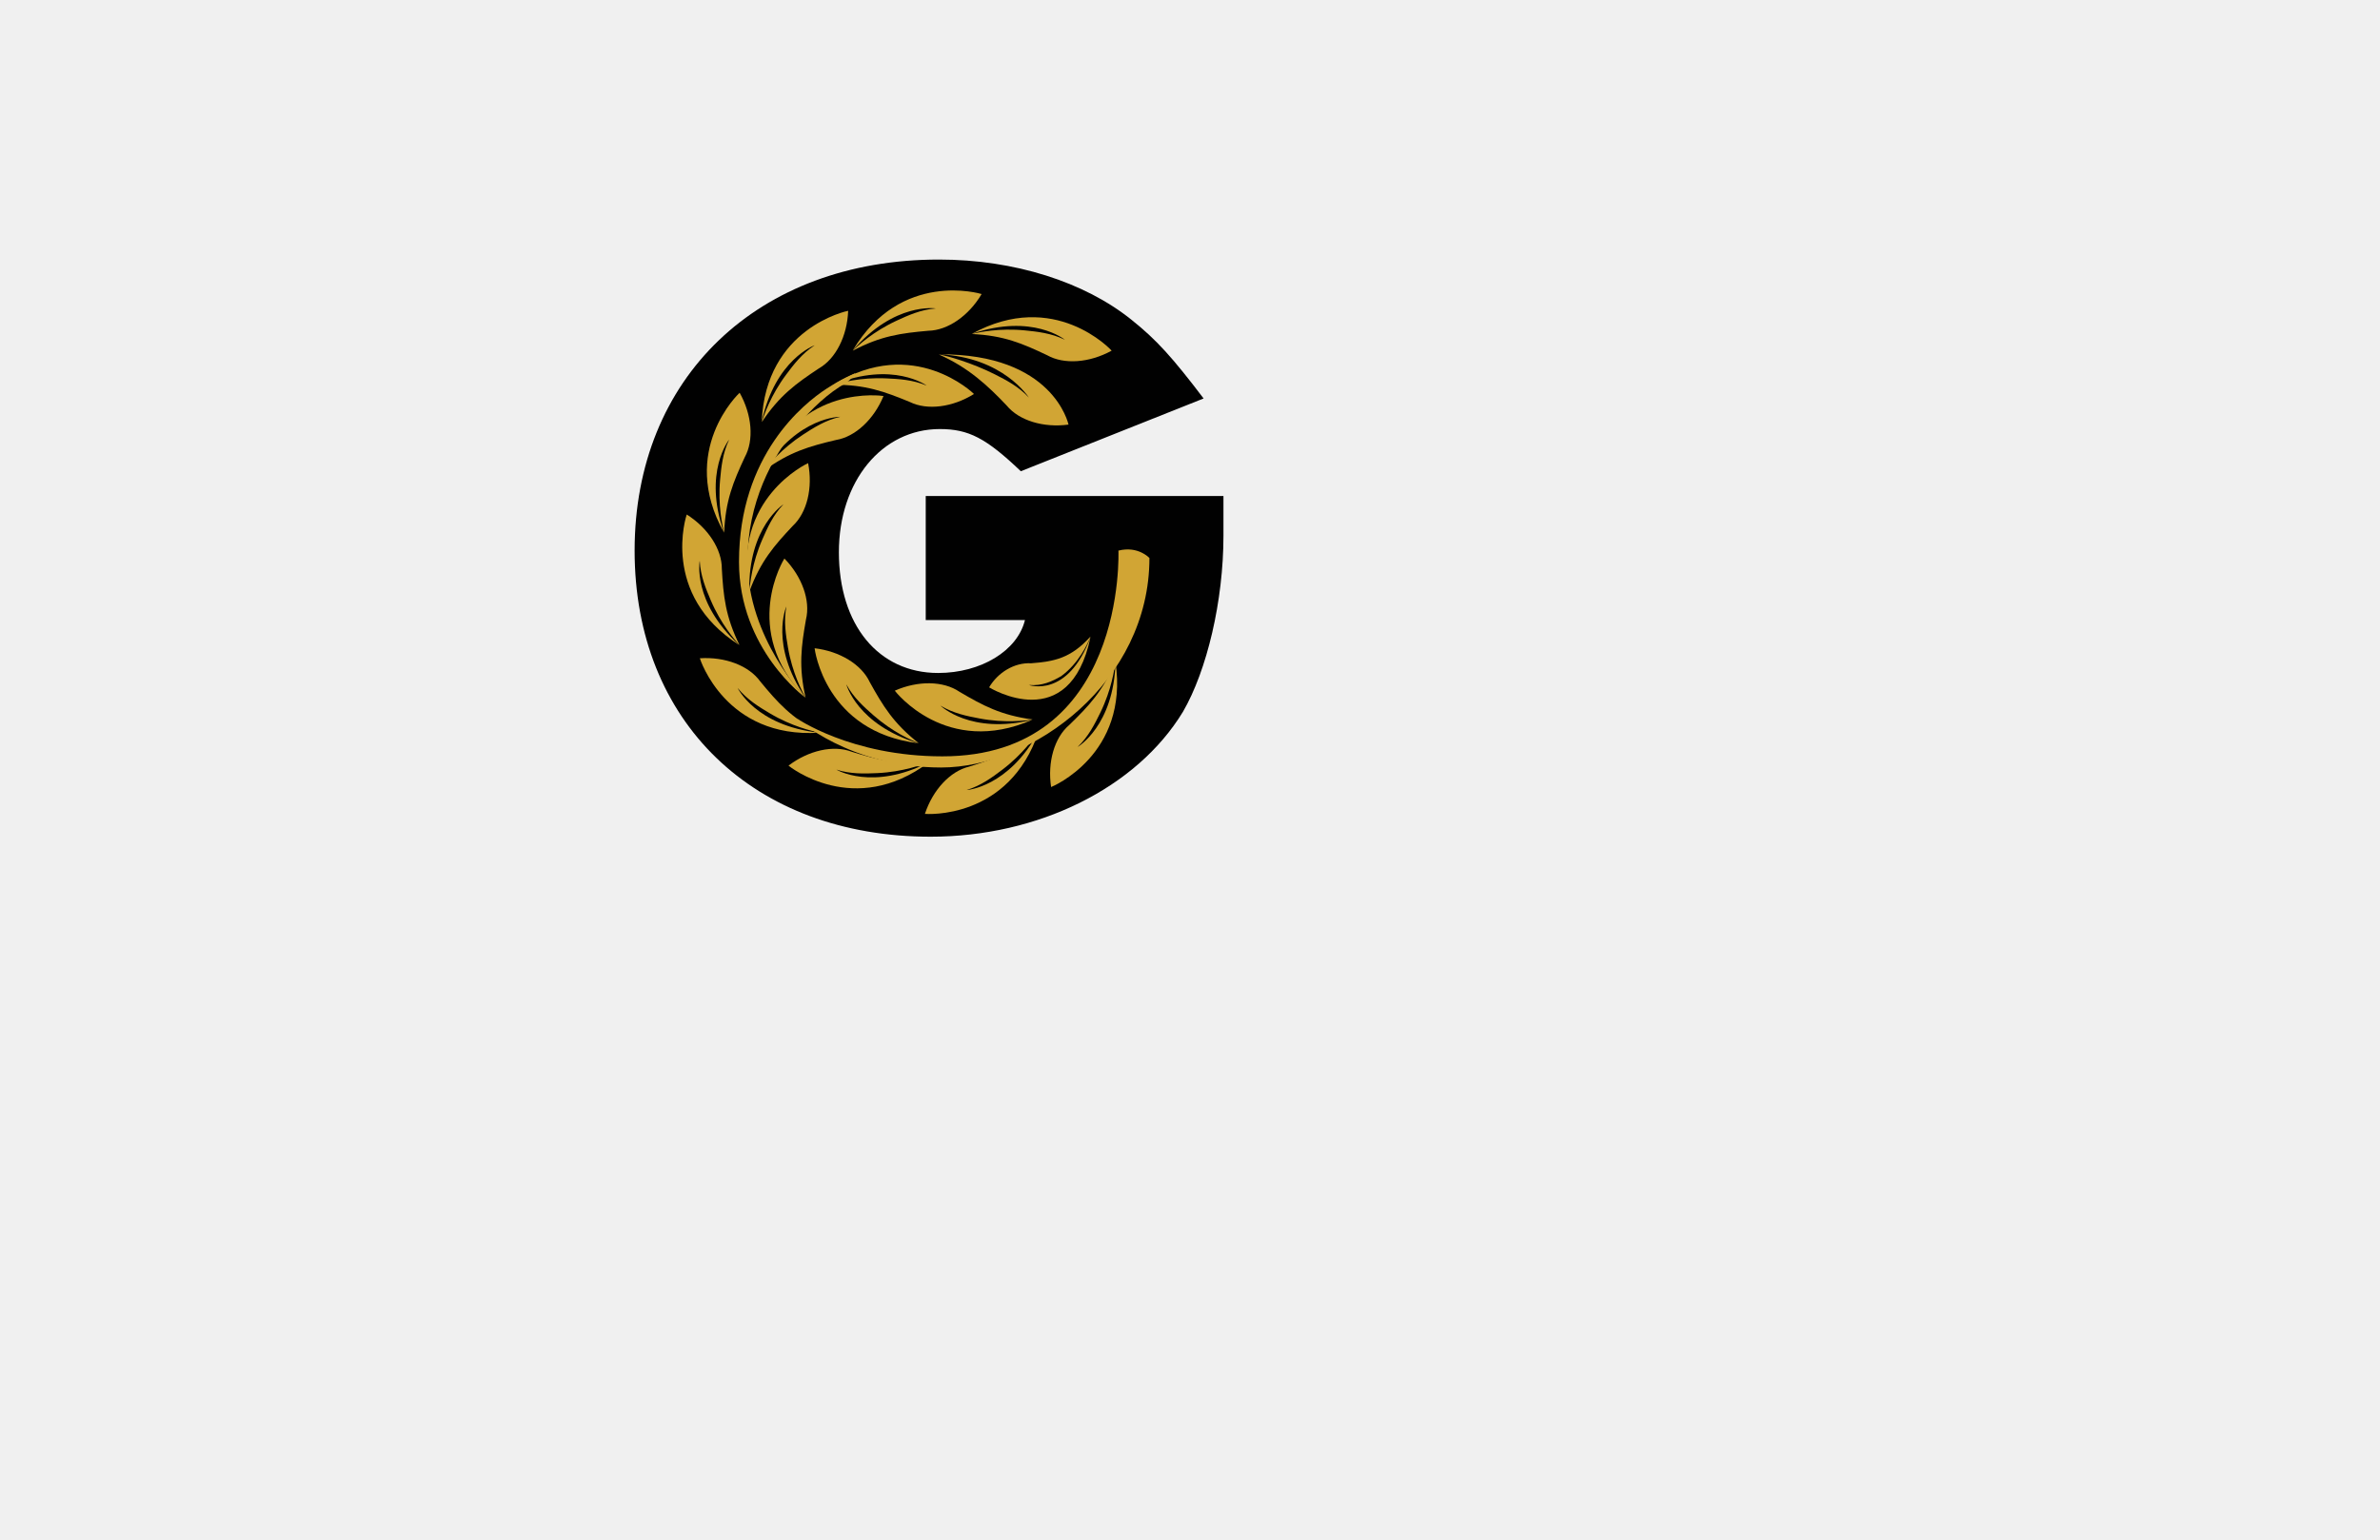
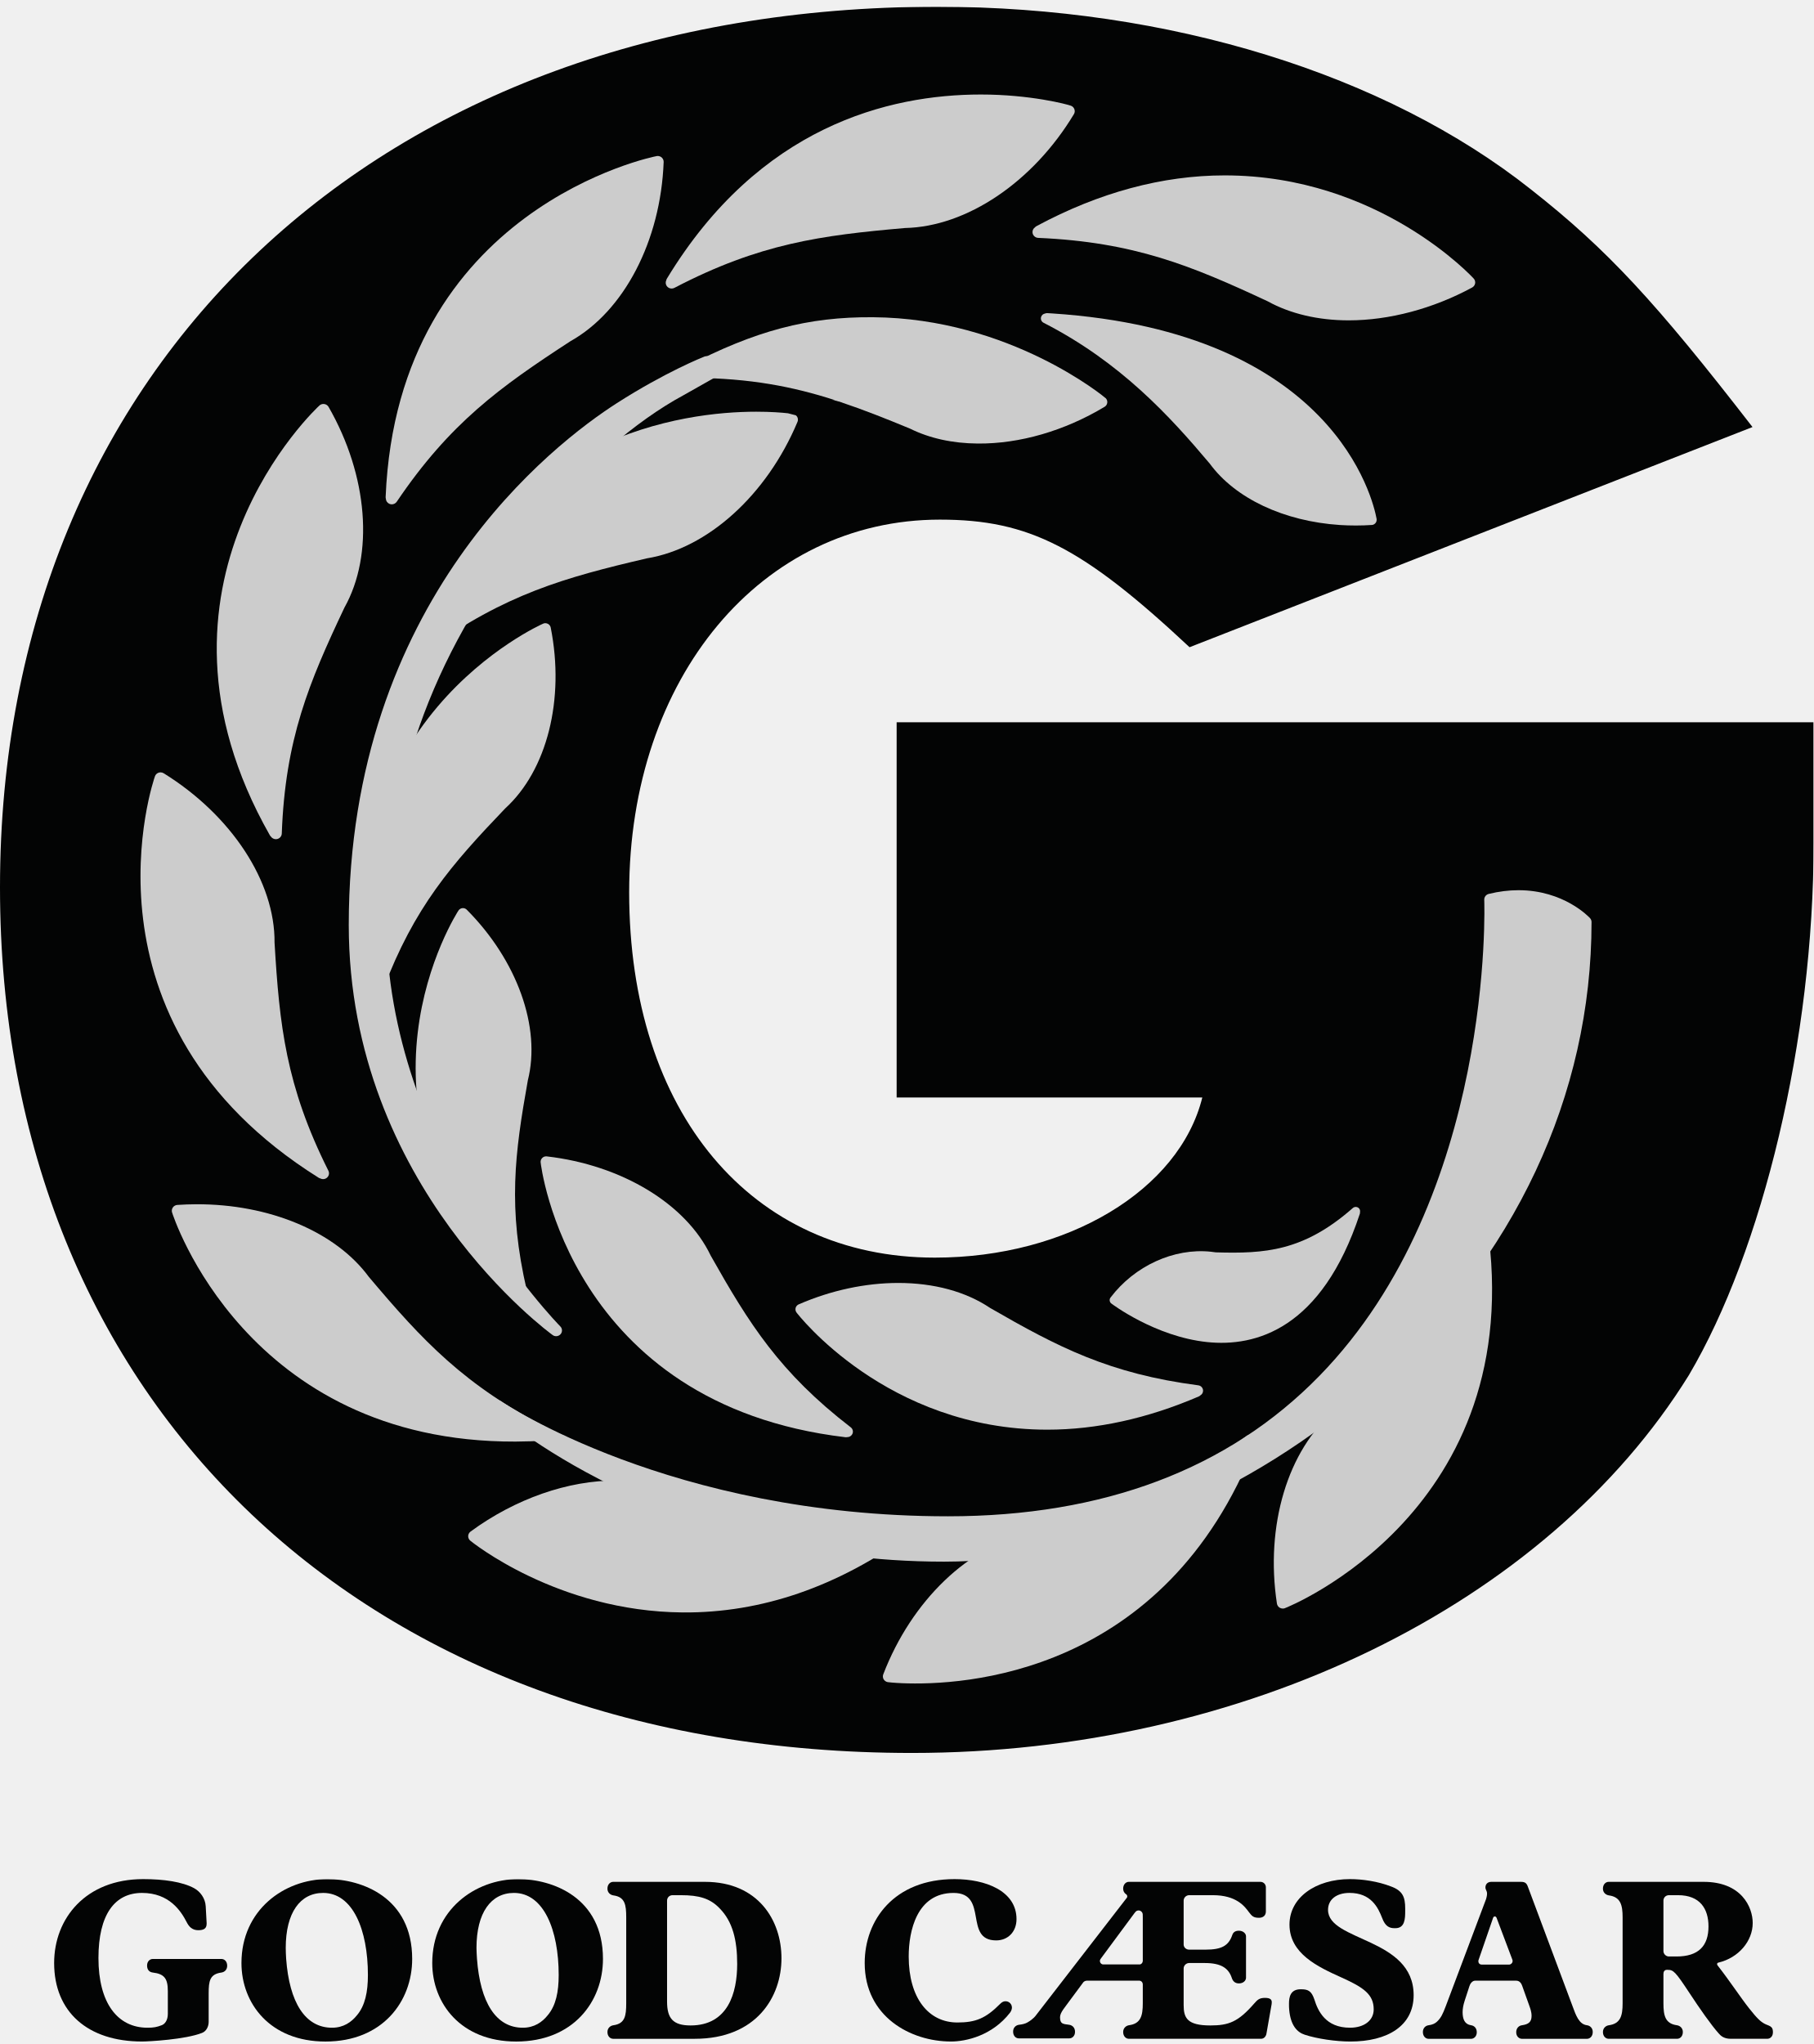
- <svg xmlns="http://www.w3.org/2000/svg" version="1.1" id="Layer_1" x="0px" y="0px" width="1224px" height="792px" viewBox="0 0 1224 792" enable-background="new 0 0 1224 792" xml:space="preserve">
-   <path fill="#010101" d="M629.205,275.574c0,33.599-8.51,69.329-20.845,90.595c-23.818,39.13-74.428,64.224-129.72,64.224  c-91.019,0-152.266-59.123-152.266-147.163c0-88.895,63.373-149.716,156.518-149.716c38.704,0,74.858,11.487,99.101,31.049  c12.76,10.207,20.845,19.142,37.001,40.405L525,242.398c-17.865-17.014-26.798-21.693-41.684-21.693  c-29.77,0-51.889,26.797-51.889,63.378c0,37.426,20.414,62.092,51.041,62.092c22.117,0,40.83-11.482,44.657-27.219H476.09v-63.8  h153.115V275.574z" />
-   <path fill-rule="evenodd" clip-rule="evenodd" fill="#D1A534" d="M499.931,171.668c31.084-10.596,47.72,3.102,47.72,3.102  c-6.98-3.405-14.17-4.178-20.63-4.819c-13.038-1.299-23.7,0.965-27.257,1.865c16.456,0.731,26.118,4.897,38.767,10.911  c8.745,4.916,21.824,3.91,33.175-2.352C571.407,179.996,542.261,148.516,499.931,171.668z" />
-   <path fill-rule="evenodd" clip-rule="evenodd" fill="#D1A534" d="M483.08,182.275c32.807,1.34,46.032,22.218,46.032,22.218  c-5.279-5.696-11.697-9.006-17.497-11.94c-11.69-5.916-25.11-9.754-28.75-10.199c15.08,6.624,25.249,16.095,34.869,26.268  c6.384,7.743,18.949,11.528,31.793,9.785C549.38,217.939,541.628,181.895,483.08,182.275z" />
-   <path fill-rule="evenodd" clip-rule="evenodd" fill="#D1A534" d="M428.77,197.779c30.477-12.23,47.807,0.566,47.807,0.566  c-7.154-3.028-14.364-3.419-20.855-3.716c-13.083-0.606-23.61,2.217-27.118,3.312c16.477-0.146,26.347,3.5,39.291,8.832  c8.992,4.441,22.007,2.75,33.01-4.105C500.578,202.299,469.804,172.412,428.77,197.779z" />
-   <path fill-rule="evenodd" clip-rule="evenodd" fill="#D1A534" d="M392.962,241.856c17.602-27.721,39.152-27.451,39.152-27.451  c-7.578,1.716-13.663,5.61-19.102,9.156c-10.982,7.149-17.876,15.589-20.085,18.523c13.291-9.738,23.433-12.539,37.051-15.768  c9.901-1.646,19.477-10.617,24.401-22.605C453.901,203.6,411.471,197.303,392.962,241.856z" />
-   <path fill-rule="evenodd" clip-rule="evenodd" fill="#D1A534" d="M385.357,303.9c-0.58-32.832,17.549-44.473,17.549-44.473  c-5.379,5.607-8.314,12.206-10.901,18.164c-5.224,12.01-6.331,22.856-6.554,26.524c5.727-15.448,12.646-23.376,22.234-33.571  c7.356-6.826,10.412-19.584,7.919-32.305C415.145,238.412,376.257,256.522,385.357,303.9z" />
-   <path fill-rule="evenodd" clip-rule="evenodd" fill="#D1A534" d="M414.121,358.805c-18.487-27.135-9.714-46.82-9.714-46.82  c-1.417,7.648-0.254,14.768,0.854,21.172c2.212,12.913,7.237,22.582,9.058,25.773c-3.682-16.056-2.24-26.481,0.181-40.27  c2.406-9.738-2.035-22.082-11.093-31.354C403.111,287.706,380.53,324.175,414.121,358.805z" />
-   <path fill-rule="evenodd" clip-rule="evenodd" fill="#D1A534" d="M472.243,382.315c-31.445-9.472-36.992-30.289-36.992-30.289  c3.699,6.835,9.082,11.635,13.973,15.924c9.843,8.642,19.831,13.007,23.248,14.341c-12.958-10.173-18.393-19.182-25.18-31.432  c-4.254-9.085-15.469-15.886-28.347-17.396C418.969,333.962,424.345,376.515,472.243,382.315z" />
-   <path fill-rule="evenodd" clip-rule="evenodd" fill="#D1A534" d="M530.917,370.243c-31.89,7.835-47.254-7.272-47.254-7.272  c6.661,4.008,13.739,5.403,20.123,6.608c12.871,2.438,23.692,1.115,27.312,0.524c-16.33-2.167-25.596-7.161-37.654-14.253  c-8.287-5.665-21.41-5.811-33.26-0.569C460.455,355.697,486.727,389.608,530.917,370.243z" />
-   <path fill-rule="evenodd" clip-rule="evenodd" fill="#D1A534" d="M560.834,327.736c-11.801,31.799-31.695,24.624-31.695,24.624  c6.843,0.587,12.059-1.879,16.602-4.547c8.912-6.467,13.663-16.594,15.087-20.387c-10.086,11.19-18.691,12.857-30.507,13.757  c-8.731-0.458-17.144,4.782-21.631,12.385C509.142,353.849,550.068,378.879,560.834,327.736z" />
-   <path fill-rule="evenodd" clip-rule="evenodd" fill="#D1A534" d="M438.588,180.216c21.394-24.916,42.679-21.564,42.679-21.564  c-7.743,0.618-14.324,3.598-20.219,6.33c-11.888,5.5-19.921,12.868-22.533,15.45c14.553-7.728,24.989-9.051,38.934-10.291  c10.035-0.21,20.795-7.721,27.387-18.878C504.383,151.087,463.289,138.774,438.588,180.216z" />
-   <path fill-rule="evenodd" clip-rule="evenodd" fill="#D1A534" d="M391.754,216.898c6.932-32.102,27.242-39.296,27.242-39.296  c-6.516,4.234-10.877,9.985-14.76,15.196c-7.829,10.505-11.382,20.81-12.444,24.32c9.109-13.724,17.653-19.862,29.326-27.597  c8.718-4.968,14.601-16.698,15.08-29.649C435.712,159.937,393.72,168.694,391.754,216.898z" />
-   <path fill-rule="evenodd" clip-rule="evenodd" fill="#D1A534" d="M372.292,273.88c-10.868-30.993,2.688-47.742,2.688-47.742  c-3.341,7.014-4.053,14.201-4.64,20.67c-1.191,13.047,1.171,23.689,2.098,27.241c0.594-16.463,4.671-26.163,10.579-38.854  c4.838-8.794,3.727-21.867-2.636-33.159C380.005,202.344,348.772,231.752,372.292,273.88z" />
-   <path fill-rule="evenodd" clip-rule="evenodd" fill="#D1A534" d="M380.113,331.761c-24.256-22.145-20.255-43.316-20.255-43.316  c0.378,7.759,3.157,14.431,5.706,20.4c5.14,12.052,12.26,20.304,14.757,22.995c-7.276-14.777-8.286-25.256-9.096-39.228  c0.087-10.035-7.088-21.021-18.042-27.949C352.995,265.11,339.436,305.817,380.113,331.761z" />
-   <path fill-rule="evenodd" clip-rule="evenodd" fill="#D1A534" d="M421.258,376.9c-32.647-3.56-41.91-23.016-41.91-23.016  c4.884,6.039,11.062,9.78,16.646,13.101c11.26,6.696,21.873,9.158,25.482,9.856c-14.594-7.638-21.596-15.497-30.49-26.305  c-5.853-8.148-18.13-12.788-31.063-11.92C360.038,339.092,373.115,379.959,421.258,376.9z" />
-   <path fill-rule="evenodd" clip-rule="evenodd" fill="#D1A534" d="M477.799,392.06c-29.223,14.987-47.661,3.834-47.661,3.834  c7.405,2.358,14.615,2.081,21.109,1.786c13.087-0.602,23.308-4.39,26.704-5.787c-16.393,1.649-26.562-1.062-39.939-5.195  c-9.367-3.588-22.169-0.705-32.491,7.137C405.879,394.165,439.273,421.098,477.799,392.06z" />
-   <path fill-rule="evenodd" clip-rule="evenodd" fill="#D1A534" d="M534.197,376.216c-15.573,28.913-37.086,30.18-37.086,30.18  c7.433-2.254,13.219-6.57,18.407-10.492c10.427-7.919,16.706-16.834,18.706-19.911c-12.565,10.655-22.478,14.184-35.842,18.369  c-9.752,2.352-18.655,11.983-22.712,24.293C476.146,418.73,518.922,421.984,534.197,376.216z" />
-   <path fill-rule="evenodd" clip-rule="evenodd" fill="#D1A534" d="M573.692,340.589c-0.875,32.824-19.505,43.656-19.505,43.656  c5.62-5.362,8.836-11.826,11.697-17.66c5.752-11.773,7.328-22.558,7.731-26.208c-6.418,15.167-13.677,22.794-23.714,32.55  c-7.648,6.494-11.26,19.112-9.336,31.924C541.032,404.701,580.687,388.327,573.692,340.589z" />
-   <path fill="#D1A534" d="M424.936,200.026c8.192-5.347,14.621-7.924,14.621-7.924s1.452,0.078-4.379,4.869  c-9.02,4.944-18.157,13.554-25.17,22.227c-13.09,16.188-25.575,39.428-25.575,69.181c0,40.076,29.688,70.427,29.688,70.427  s-34.067-24.676-34.067-69.787C380.053,233.926,413.534,207.469,424.936,200.026z" />
-   <path fill="#D1A534" d="M409.418,369.297c0,0,27.42,25.507,74.6,25.507c47.185,0,107.115-43.997,107.115-107.756  c0,0-5.744-6.374-15.941-3.823c0,0,4.46,105.838-90.535,105.838C437.473,389.063,409.418,369.297,409.418,369.297z" />
+ <svg xmlns="http://www.w3.org/2000/svg" xmlns:xlink="http://www.w3.org/1999/xlink" width="134px" height="151px" viewBox="0 0 134 151" version="1.1">
+   <defs>
+     <path id="path-1" d="M0,0.5 L134,0.5 L134,129.5 L0,129.5 L0,0.5 Z" />
+     <path id="path-3" d="M0,-0.182 L127,-0.182 L127,11.818 L0,11.818" />
+     <path id="path-5" d="M0,-0.182 L127,-0.182 L127,11.818 L0,11.818" />
+     <path id="path-7" d="M0,-0.182 L127,-0.182 L127,11.818 L0,11.818 L0,-0.182 Z" />
+   </defs>
+   <g id="Page-1" stroke="none" stroke-width="1" fill="none" fill-rule="evenodd">
+     <g id="Imported-Layers-+-Imported-Layers">
+       <g id="Imported-Layers">
+         <g id="Group-3">
+           <mask id="mask-2" fill="white">
+             <use xlink:href="#path-1" />
+           </mask>
+           <g id="Clip-2" />
+           <path d="M134,62.228 C134,76.827 130.237,92.353 124.78,101.593 C114.24,118.596 91.843,129.499 67.377,129.499 C27.101,129.499 0,103.81 0,65.554 C0,26.929 28.042,0.499 69.259,0.499 C86.385,0.499 102.383,5.491 113.11,13.991 C118.756,18.428 122.332,22.309 129.484,31.548 L87.89,47.813 C79.986,40.421 76.034,38.387 69.446,38.387 C56.273,38.387 46.486,50.029 46.486,65.925 C46.486,82.187 55.52,92.907 69.071,92.907 C78.858,92.907 87.138,87.916 88.832,81.078 L66.248,81.078 L66.248,53.356 L134,53.356 L134,62.228 Z" id="Fill-1" fill="#030404" mask="url(#mask-2)" />
+         </g>
+         <path d="M76.475,16.788 C76.348,16.876 76.271,17.026 76.288,17.186 C76.31,17.398 76.487,17.563 76.704,17.573 C83.809,17.883 88.042,19.635 93.662,22.258 C95.331,23.18 97.4,23.666 99.65,23.666 C102.644,23.666 105.881,22.804 108.769,21.24 C108.881,21.179 108.96,21.073 108.987,20.95 C109.012,20.826 108.982,20.699 108.901,20.598 C108.841,20.522 101.898,12.957 90.488,12.957 C85.89,12.957 81.213,14.217 76.589,16.701 C76.546,16.724 76.508,16.754 76.475,16.788" id="Fill-4" fill="#CCCCCC" />
+         <path d="M89.384,34.251 C91.263,36.818 94.858,38.513 99.004,38.785 C99.788,38.835 100.585,38.835 101.375,38.781 C101.48,38.774 101.575,38.709 101.64,38.627 C101.704,38.545 101.727,38.426 101.709,38.323 C101.45,36.916 98.575,24.519 77.732,23.154 L77.382,23.133 C77.323,23.129 77.267,23.139 77.215,23.162 C77.083,23.184 76.971,23.273 76.927,23.402 C76.866,23.573 76.942,23.762 77.105,23.844 C82.8,26.759 86.438,30.754 89.384,34.251" id="Fill-6" fill="#CCCCCC" />
+         <path d="M40.689,46.359 C40.666,46.245 40.592,46.146 40.49,46.089 C40.429,46.056 40.359,46.037 40.291,46.037 C40.243,46.037 40.196,46.046 40.15,46.064 C39.982,46.125 23.682,53.418 27.497,72.932 C27.505,72.981 27.525,73.025 27.548,73.064 C27.593,73.197 27.705,73.304 27.852,73.334 C27.88,73.34 27.907,73.343 27.935,73.343 C28.101,73.343 28.254,73.242 28.314,73.084 C30.601,67.018 33.374,63.85 37.321,59.728 C40.422,56.903 41.744,51.656 40.689,46.359" id="Fill-8" fill="#CCCCCC" />
+         <path d="M34.486,67.203 C34.411,67.128 34.31,67.086 34.203,67.086 C34.194,67.086 34.188,67.087 34.178,67.087 C34.062,67.095 33.957,67.153 33.888,67.244 C33.786,67.381 24.489,81.793 38.184,95.659 C38.218,95.693 38.257,95.719 38.299,95.738 C38.369,95.795 38.456,95.824 38.546,95.824 C38.593,95.824 38.642,95.816 38.69,95.797 C38.872,95.728 38.972,95.538 38.93,95.351 C37.502,89.241 38.033,85.219 39,79.808 C39.985,75.894 38.212,70.946 34.486,67.203" id="Fill-10" fill="#CCCCCC" />
+         <path d="M62.46,106.174 C62.477,106.175 62.493,106.177 62.509,106.177 C62.542,106.177 62.572,106.173 62.605,106.167 L62.605,106.167 C62.75,106.167 62.887,106.092 62.962,105.962 C63.065,105.788 63.019,105.568 62.859,105.444 C57.602,101.394 55.345,97.784 52.512,92.761 C50.693,88.945 45.94,86.066 40.402,85.428 C40.386,85.427 40.369,85.425 40.353,85.425 C40.25,85.425 40.147,85.463 40.073,85.535 C39.985,85.615 39.937,85.729 39.943,85.849 C39.95,86.025 42.039,103.745 62.46,106.174" id="Fill-12" fill="#CCCCCC" />
+         <path d="M88.57,103.163 C88.617,103.142 88.658,103.113 88.693,103.079 C88.814,103.009 88.891,102.877 88.889,102.732 C88.886,102.532 88.736,102.366 88.534,102.34 C81.955,101.481 78.163,99.514 73.153,96.623 C71.355,95.416 69.008,94.778 66.369,94.778 C63.941,94.778 61.397,95.324 59.016,96.358 C58.906,96.406 58.823,96.497 58.788,96.61 C58.757,96.722 58.773,96.845 58.837,96.943 C58.894,97.028 65.496,105.617 77.385,105.617 C81.019,105.617 84.783,104.791 88.57,103.163" id="Fill-14" fill="#CCCCCC" />
+         <path d="M100.468,89.677 C100.483,89.637 100.488,89.595 100.483,89.554 C100.513,89.434 100.469,89.304 100.369,89.227 C100.318,89.19 100.261,89.17 100.205,89.164 C100.117,89.155 100.023,89.181 99.953,89.243 C96.306,92.452 93.438,92.623 89.824,92.517 C89.704,92.498 89.584,92.483 89.463,92.47 C86.736,92.185 83.827,93.513 82.051,95.857 C81.947,95.994 81.972,96.191 82.111,96.296 C82.143,96.321 85.337,98.74 89.186,99.145 C92.779,99.52 97.656,98.185 100.468,89.677" id="Fill-16" fill="#CCCCCC" />
+         <path d="M49.623,21.316 C49.693,21.316 49.763,21.3 49.829,21.266 C56.113,17.988 60.664,17.387 66.861,16.845 C71.426,16.75 76.328,13.449 79.347,8.431 C79.412,8.322 79.426,8.192 79.383,8.074 C79.342,7.953 79.249,7.858 79.129,7.812 C78.846,7.705 76.129,6.982 72.471,6.982 C65.654,6.982 56.096,9.34 49.279,20.575 C49.253,20.616 49.237,20.658 49.228,20.702 C49.16,20.842 49.174,21.009 49.27,21.141 C49.356,21.254 49.488,21.316 49.623,21.316" id="Fill-18" fill="#CCCCCC" />
+         <path d="M28.761,37.217 C28.821,37.244 28.884,37.258 28.948,37.258 C29.09,37.258 29.228,37.189 29.312,37.067 C33.247,31.243 36.956,28.585 42.14,25.211 C46.108,22.99 48.815,17.794 49.034,11.97 C49.039,11.843 48.986,11.722 48.892,11.636 C48.81,11.563 48.705,11.524 48.596,11.524 C48.579,11.524 48.558,11.527 48.54,11.527 C48.349,11.552 29.38,15.334 28.493,36.714 C28.492,36.762 28.497,36.808 28.51,36.85 C28.518,37.005 28.612,37.147 28.761,37.217" id="Fill-20" fill="#CCCCCC" />
+         <path d="M20.02,61.808 C20.099,61.922 20.235,61.994 20.38,61.994 C20.397,61.994 20.413,61.993 20.429,61.992 C20.645,61.969 20.811,61.793 20.819,61.581 C21.076,54.601 22.824,50.43 25.448,44.888 C27.65,40.959 27.19,35.139 24.278,30.062 C24.215,29.951 24.104,29.874 23.978,29.85 C23.953,29.845 23.926,29.843 23.899,29.843 C23.798,29.843 23.698,29.876 23.619,29.941 C23.471,30.062 9.376,43.126 19.936,61.702 C19.959,61.742 19.987,61.777 20.02,61.808" id="Fill-22" fill="#CCCCCC" />
+         <path d="M23.544,87.006 C23.584,87.03 23.626,87.048 23.668,87.057 C23.731,87.09 23.801,87.107 23.871,87.107 C23.956,87.107 24.045,87.082 24.12,87.031 C24.298,86.91 24.359,86.678 24.263,86.487 C21.119,80.216 20.647,75.731 20.285,69.635 C20.326,65.149 17.112,60.237 12.096,57.125 C12.024,57.081 11.944,57.058 11.862,57.058 C11.819,57.058 11.775,57.065 11.731,57.078 C11.609,57.114 11.51,57.205 11.458,57.322 C11.384,57.496 5.145,75.48 23.544,87.006" id="Fill-24" fill="#CCCCCC" />
+         <path d="M40.357,106.417 C40.406,106.415 40.45,106.403 40.495,106.386 C40.649,106.36 40.782,106.256 40.836,106.103 C40.907,105.901 40.816,105.679 40.623,105.582 C34.292,102.352 31.209,99.018 27.248,94.325 C24.802,91 19.915,88.946 14.5,88.964 C14.036,88.966 13.57,88.982 13.101,89.014 C12.972,89.023 12.855,89.087 12.779,89.189 C12.703,89.291 12.676,89.422 12.706,89.544 C12.749,89.714 18.139,106.56 38.084,106.497 C38.827,106.494 39.59,106.468 40.357,106.417" id="Fill-26" fill="#CCCCCC" />
+         <path d="M67.371,113.223 C67.492,113.122 67.55,112.958 67.511,112.796 C67.463,112.604 67.287,112.471 67.089,112.469 C67.075,112.469 67.06,112.469 67.044,112.471 C65.608,112.602 64.278,112.659 62.975,112.65 C58.009,112.61 54.283,111.564 49.59,110.1 C48.374,109.632 47.017,109.388 45.559,109.377 C42.001,109.348 38.068,110.72 34.767,113.145 C34.664,113.22 34.601,113.337 34.592,113.463 C34.585,113.592 34.637,113.714 34.73,113.803 C34.786,113.853 41.148,119.043 50.449,119.119 C56.261,119.165 61.923,117.213 67.277,113.318 C67.313,113.29 67.345,113.259 67.371,113.223" id="Fill-28" fill="#CCCCCC" />
+         <path d="M92.389,105.991 C92.286,105.986 92.184,106.015 92.1,106.081 C86.469,110.373 82.093,111.729 76.09,113.301 C71.606,114.163 67.356,118.24 65.26,123.691 C65.214,123.808 65.224,123.941 65.284,124.052 C65.35,124.163 65.458,124.241 65.584,124.266 C65.65,124.276 66.035,124.321 66.644,124.346 C71.082,124.534 86.084,123.816 92.759,106.669 C92.777,106.628 92.785,106.585 92.787,106.543 C92.834,106.394 92.793,106.226 92.671,106.11 C92.593,106.034 92.492,105.995 92.389,105.991" id="Fill-30" fill="#CCCCCC" />
+         <path d="M109.87,90.417 C109.863,90.37 109.848,90.327 109.828,90.288 C109.793,90.136 109.674,90.011 109.514,89.971 C109.478,89.962 109.441,89.956 109.403,89.956 C109.229,89.956 109.07,90.057 109,90.218 C106.221,96.673 103.079,99.954 98.625,104.202 C95.146,107.107 93.467,112.705 94.346,118.466 C94.366,118.591 94.441,118.704 94.55,118.769 C94.62,118.811 94.7,118.833 94.781,118.833 C94.826,118.833 94.871,118.826 94.916,118.811 C95.099,118.752 113.028,111.594 109.87,90.417" id="Fill-32" fill="#CCCCCC" />
+         <path d="M41.09,98.711 C41.001,98.711 40.912,98.685 40.837,98.63 C40.685,98.524 25.768,87.687 25.768,68.333 C25.768,44.348 40.931,32.761 45.579,29.781 C49.156,27.489 51.932,26.387 52.047,26.341 C52.101,26.321 52.155,26.311 52.211,26.311 L52.232,26.311 C52.439,26.321 52.62,26.459 52.686,26.653 C52.8,26.994 55.445,25.886 53.294,27.618 C53.274,27.635 50.525,29.184 50.501,29.197 C46.958,31.105 42.997,34.543 39.631,38.631 C32.275,47.565 28.545,57.466 28.545,68.058 C28.545,84.88 41.271,97.86 41.399,97.989 C41.557,98.147 41.564,98.397 41.417,98.564 C41.333,98.66 41.212,98.711 41.09,98.711" id="Fill-34" fill="#CCCCCC" />
+         <path d="M69.756,115.367 C48.948,115.367 36.572,104.283 36.45,104.17 C36.279,104.016 36.261,103.759 36.408,103.585 C36.494,103.481 36.619,103.427 36.748,103.427 C36.835,103.427 36.924,103.452 36.999,103.503 C37.122,103.589 49.556,112.016 70.038,112.016 C81.531,112.016 90.762,108.528 97.474,101.653 C110.448,88.366 109.672,66.691 109.664,66.472 C109.656,66.268 109.794,66.087 109.996,66.038 C110.737,65.856 111.477,65.763 112.192,65.763 C115.547,65.763 117.404,67.746 117.481,67.83 C117.553,67.909 117.591,68.011 117.591,68.117 C117.591,80.907 111.905,93.024 101.579,102.235 C92.359,110.457 80.464,115.367 69.756,115.367" id="Fill-36" fill="#CCCCCC" />
+         <path d="M81.711,29.431 C81.654,29.367 74.62,23.514 64.509,23.435 C59.703,23.397 55.827,24.416 50.698,27.084 C50.657,27.106 50.624,27.138 50.594,27.172 C50.475,27.26 50.41,27.407 50.433,27.561 C50.464,27.76 50.639,27.909 50.844,27.91 L50.845,27.91 L51.24,27.913 C55.408,27.946 58.559,28.551 61.682,29.559 C61.629,29.551 61.555,29.541 61.47,29.532 C61.523,29.541 61.661,29.572 61.992,29.668 C61.989,29.666 61.988,29.661 61.985,29.659 C62.02,29.669 62.055,29.683 62.087,29.695 C62.148,29.713 62.209,29.73 62.281,29.752 L62.15,29.718 C63.794,30.268 65.44,30.921 67.238,31.665 C68.688,32.382 70.375,32.752 72.249,32.767 L72.257,32.767 C75.34,32.791 78.663,31.826 81.614,30.052 C81.718,29.989 81.791,29.884 81.808,29.765 C81.828,29.644 81.792,29.524 81.711,29.431" id="Fill-38" fill="#CCCCCC" />
+         <path d="M55.876,30.415 C50.54,30.415 37.426,32.07 30.936,47.412 C30.916,47.461 30.906,47.511 30.902,47.559 C30.86,47.705 30.897,47.867 31.012,47.98 C31.098,48.063 31.21,48.107 31.323,48.107 C31.414,48.107 31.505,48.081 31.582,48.024 C37.317,43.895 41.735,42.66 47.79,41.249 C52.295,40.515 56.663,36.556 58.923,31.165 C58.972,31.047 58.966,30.917 58.906,30.803 C58.881,30.755 58.842,30.716 58.801,30.681 L58.219,30.531 C57.772,30.48 56.963,30.415 55.876,30.415" id="Fill-40" fill="#CCCCCC" />
+         <path d="M56.337,30.528 L56.345,30.53 C56.355,30.531 56.363,30.532 56.372,30.533 C56.345,30.528 56.337,30.528 56.337,30.528" id="Fill-42" fill="#030404" />
+       </g>
+       <g id="Imported-Layers" transform="translate(4, 139)">
+         <path d="M11.417,10.364 C11.417,10.68 11.267,11.049 10.929,11.18 C9.699,11.668 7.002,11.816 6.493,11.816 C2.479,11.816 0,9.625 0,6.018 C0,2.727 2.329,-0.181 6.579,-0.181 C8.112,-0.181 9.477,0.02 10.341,0.489 C10.798,0.738 11.168,1.241 11.199,1.825 L11.267,3.06 L11.267,3.113 C11.267,3.463 11.066,3.594 10.646,3.594 C10.189,3.594 9.953,3.313 9.799,3.01 C9.38,2.192 8.519,0.839 6.493,0.839 C4.471,0.839 3.274,2.443 3.274,5.652 C3.274,8.957 4.672,10.798 6.901,10.798 C7.354,10.798 7.592,10.749 7.946,10.613 C8.18,10.531 8.4,10.246 8.4,9.778 L8.4,8.09 C8.4,7.172 8.147,6.823 7.288,6.721 C7.032,6.688 6.867,6.519 6.867,6.202 C6.867,5.884 7.084,5.718 7.288,5.718 L12.364,5.718 C12.568,5.718 12.785,5.884 12.785,6.219 C12.785,6.519 12.584,6.688 12.364,6.721 C11.503,6.837 11.417,7.338 11.417,8.257 L11.417,10.364 Z" id="Fill-1" fill="#030404" />
+         <g id="Group-5">
+           <mask id="mask-4" fill="white">
+             <use xlink:href="#path-3" />
+           </mask>
+           <g id="Clip-4" />
+           <path d="M19.875,0.839 C18.17,0.839 17.112,2.309 17.112,4.9 C17.112,5.133 17.126,5.451 17.142,5.702 C17.379,8.927 18.545,10.798 20.534,10.798 C21.377,10.798 21.969,10.381 22.373,9.877 C22.98,9.159 23.183,8.143 23.183,6.904 C23.183,3.562 22.069,0.839 19.875,0.839 M20.049,11.818 C15.943,11.818 13.84,8.993 13.84,6.019 C13.84,2.109 16.992,-0.182 20.199,-0.182 C22.709,-0.182 26.454,1.156 26.454,5.717 C26.454,8.858 24.262,11.818 20.049,11.818" id="Fill-3" fill="#030404" mask="url(#mask-4)" />
+         </g>
+         <g id="Group-8">
+           <mask id="mask-6" fill="white">
+             <use xlink:href="#path-5" />
+           </mask>
+           <g id="Clip-7" />
+           <path d="M33.974,0.839 C32.27,0.839 31.205,2.309 31.205,4.9 C31.205,5.133 31.226,5.451 31.241,5.702 C31.48,8.927 32.64,10.798 34.629,10.798 C35.473,10.798 36.066,10.381 36.467,9.877 C37.076,9.159 37.279,8.143 37.279,6.904 C37.279,3.562 36.163,0.839 33.974,0.839 M34.14,11.818 C30.043,11.818 27.937,8.993 27.937,6.019 C27.937,2.109 31.089,-0.182 34.292,-0.182 C36.806,-0.182 40.55,1.156 40.55,5.717 C40.55,8.858 38.359,11.818 34.14,11.818" id="Fill-6" fill="#030404" mask="url(#mask-6)" />
+         </g>
+         <path d="M49.182,1.991 C48.473,1.242 47.65,1.006 46.314,1.006 L45.692,1.006 C45.453,1.006 45.286,1.189 45.286,1.407 L45.286,8.858 C45.286,10.092 45.71,10.63 47.024,10.63 C49.79,10.63 50.467,8.225 50.467,6.085 C50.467,4.314 50.129,2.96 49.182,1.991 L49.182,1.991 Z M41.305,11.616 C41.101,11.616 40.881,11.448 40.881,11.115 C40.881,10.816 41.101,10.646 41.322,10.615 C42.183,10.496 42.268,9.911 42.268,8.993 L42.268,2.645 C42.268,1.725 42.183,1.138 41.322,1.022 C41.101,0.988 40.881,0.823 40.881,0.523 C40.881,0.189 41.101,0.021 41.305,0.021 L48.085,0.021 C52.014,0.021 53.739,2.862 53.739,5.666 C53.739,8.51 51.898,11.616 47.328,11.616 L41.305,11.616 Z" id="Fill-9" fill="#030404" />
+         <path d="M69.603,4.347 C67.176,4.347 69.066,0.84 66.451,0.84 C63.732,0.84 63.14,3.663 63.14,5.535 C63.14,8.593 64.592,10.411 66.735,10.411 C68.085,10.411 68.828,10.113 69.907,9.025 C70.041,8.893 70.158,8.842 70.296,8.842 C70.55,8.842 70.766,9.044 70.766,9.31 C70.766,9.428 70.716,9.56 70.632,9.678 C69.302,11.398 67.36,11.816 66.263,11.816 C63.278,11.816 59.888,9.978 59.888,6.018 C59.888,2.842 62.063,-0.181 66.532,-0.181 C68.81,-0.181 71.105,0.688 71.105,2.777 C71.105,3.697 70.483,4.347 69.603,4.347" id="Fill-11" fill="#030404" />
+         <path d="M95.774,11.817 C94.698,11.817 93.312,11.615 92.4,11.314 C91.829,11.132 91.357,10.615 91.253,9.477 C91.237,9.344 91.237,9.193 91.237,9.024 C91.237,8.525 91.341,7.957 92.099,7.957 L92.147,7.957 C92.671,7.957 92.909,8.108 93.112,8.71 C93.381,9.578 93.952,10.797 95.745,10.797 C96.787,10.797 97.496,10.262 97.496,9.444 C97.496,8.34 96.755,7.824 95.119,7.088 C93.381,6.303 91.274,5.333 91.274,3.177 C91.274,1.189 93.197,-0.181 95.745,-0.181 C96.671,-0.181 97.8,-0.015 98.76,0.356 C99.638,0.672 99.823,1.139 99.823,1.992 L99.823,2.176 C99.823,2.727 99.807,3.444 99.101,3.444 L99.03,3.444 C98.677,3.444 98.355,3.33 98.121,2.693 C97.816,1.908 97.295,0.838 95.708,0.838 C94.748,0.838 94.122,1.324 94.122,2.091 C94.122,4.432 100.447,4.129 100.447,8.39 C100.447,10.679 98.493,11.817 95.774,11.817" id="Fill-13" fill="#030404" />
+         <path d="M106.58,2.693 C106.543,2.609 106.513,2.579 106.442,2.579 C106.379,2.579 106.342,2.609 106.313,2.693 L105.247,5.785 C105.228,5.836 105.228,5.866 105.228,5.885 C105.228,6.018 105.313,6.135 105.499,6.135 L107.489,6.135 C107.627,6.135 107.759,6.018 107.759,5.866 C107.759,5.836 107.759,5.816 107.74,5.768 L106.58,2.693 Z M112.196,9.228 C112.434,9.877 112.667,10.546 113.256,10.615 C113.476,10.643 113.68,10.817 113.68,11.114 C113.68,11.448 113.46,11.617 113.256,11.617 L108.449,11.617 C108.248,11.617 108.026,11.448 108.026,11.132 C108.026,10.817 108.232,10.643 108.449,10.615 C108.923,10.546 109.16,10.381 109.16,9.929 C109.16,9.611 109.057,9.363 109.006,9.21 L108.468,7.706 C108.418,7.556 108.298,7.322 108.026,7.322 L104.991,7.322 C104.774,7.322 104.618,7.556 104.57,7.723 L104.216,8.808 C104.112,9.127 104.065,9.409 104.065,9.647 C104.065,10.161 104.216,10.546 104.69,10.615 C104.911,10.643 105.112,10.817 105.112,11.132 C105.112,11.448 104.891,11.617 104.69,11.617 L101.55,11.617 C101.35,11.617 101.13,11.448 101.13,11.114 C101.13,10.817 101.334,10.643 101.55,10.615 C101.837,10.579 102.039,10.48 102.177,10.345 C102.463,10.077 102.597,9.794 102.819,9.21 L105.8,1.29 C105.817,1.222 105.871,1.056 105.871,0.891 C105.871,0.789 105.837,0.687 105.8,0.621 C105.767,0.554 105.751,0.505 105.751,0.438 C105.751,0.221 105.887,0.021 106.187,0.021 L108.382,0.021 C108.702,0.021 108.806,0.138 108.903,0.422 L112.196,9.228 Z" id="Fill-15" fill="#030404" />
+         <g id="Group-19">
+           <mask id="mask-8" fill="white">
+             <use xlink:href="#path-7" />
+           </mask>
+           <g id="Clip-18" />
+           <path d="M119.982,1.006 L119.307,1.006 C119.073,1.006 118.903,1.189 118.903,1.406 L118.903,5.134 C118.903,5.35 119.091,5.535 119.307,5.535 L119.866,5.535 C121.503,5.535 122.232,4.748 122.232,3.312 C122.232,2.01 121.603,1.006 119.982,1.006 L119.982,1.006 Z M123.877,11.615 C123.372,11.615 123.139,11.398 122.984,11.216 C122.43,10.597 121.567,9.363 120.841,8.255 C119.782,6.652 119.648,6.521 119.207,6.521 L119.157,6.521 C118.987,6.521 118.903,6.652 118.903,6.822 L118.903,8.993 C118.903,9.911 119.039,10.496 119.9,10.615 C120.117,10.646 120.337,10.816 120.337,11.115 C120.337,11.448 120.117,11.615 119.916,11.615 L114.855,11.615 C114.654,11.615 114.433,11.448 114.433,11.115 C114.433,10.816 114.654,10.646 114.871,10.615 C115.733,10.496 115.887,9.911 115.887,8.993 L115.887,2.644 C115.887,1.725 115.733,1.138 114.871,1.021 C114.654,0.987 114.433,0.823 114.433,0.523 C114.433,0.189 114.654,0.021 114.855,0.021 L121.874,0.021 C124.673,0.021 125.499,1.891 125.499,3.061 C125.499,4.397 124.457,5.633 122.968,5.986 C122.901,6.001 122.868,6.035 122.868,6.101 C122.868,6.154 122.901,6.187 122.936,6.237 C123.764,7.289 124.623,8.595 125.232,9.363 C125.836,10.13 126.088,10.345 126.361,10.496 C126.662,10.664 127,10.646 127,11.115 C127,11.448 126.78,11.615 126.579,11.615 L123.877,11.615 Z" id="Fill-17" fill="#030404" mask="url(#mask-8)" />
+         </g>
+         <path d="M77.47,6.121 C77.354,6.092 77.266,5.994 77.266,5.872 C77.266,5.802 77.291,5.741 77.336,5.697 L77.332,5.694 L79.844,2.299 L79.85,2.303 C79.901,2.204 80.001,2.133 80.124,2.133 C80.286,2.133 80.425,2.267 80.431,2.43 L80.431,2.44 L80.431,2.45 C80.431,2.513 80.435,2.577 80.435,2.644 L80.435,5.906 L80.425,5.908 C80.412,6.014 80.334,6.094 80.234,6.121 L77.47,6.121 Z M89.462,8.593 C89.038,8.593 88.904,8.742 88.666,9.01 C87.486,10.364 86.794,10.63 85.427,10.63 C83.722,10.63 83.454,10.079 83.454,9.127 L83.454,6.419 C83.454,6.202 83.64,6.018 83.862,6.018 L85.022,6.018 C86.253,6.018 86.778,6.419 87.012,7.12 C87.082,7.338 87.233,7.524 87.537,7.524 C87.875,7.524 88.062,7.305 88.062,7.104 L88.062,4.045 C88.062,3.847 87.857,3.631 87.537,3.631 C87.266,3.631 87.116,3.747 87.048,3.947 C86.778,4.733 86.27,5.03 85.072,5.03 L83.862,5.03 C83.64,5.03 83.454,4.866 83.454,4.647 L83.454,1.408 C83.454,1.19 83.64,1.006 83.862,1.006 L85.614,1.006 C87.347,1.006 87.957,1.825 88.279,2.262 C88.499,2.544 88.6,2.676 89.02,2.676 C89.324,2.676 89.529,2.51 89.529,2.209 L89.529,0.422 C89.529,0.206 89.358,0.02 89.121,0.02 L79.406,0.02 C79.308,0.02 79.205,0.061 79.124,0.142 C79.114,0.151 79.104,0.161 79.095,0.177 C79.032,0.258 78.985,0.371 78.985,0.523 C78.985,0.693 79.058,0.822 79.161,0.907 C79.164,0.913 79.176,0.917 79.179,0.922 C79.195,0.934 79.214,0.944 79.229,0.955 C79.264,0.992 79.289,1.041 79.289,1.094 C79.289,1.131 79.276,1.163 79.262,1.193 C79.252,1.212 79.236,1.232 79.218,1.246 L79.179,1.297 L72.538,9.885 C72.538,9.885 72.381,10.135 71.92,10.403 C71.76,10.498 71.556,10.551 71.272,10.582 C71.054,10.618 70.854,10.786 70.854,11.086 C70.854,11.416 71.07,11.584 71.272,11.584 L75.008,11.584 C75.21,11.584 75.428,11.416 75.428,11.102 C75.428,10.786 75.228,10.618 75.008,10.582 C74.538,10.518 74.321,10.531 74.321,10.018 C74.321,9.662 74.711,9.263 75.043,8.787 L75.979,7.524 L75.982,7.524 C75.991,7.502 76.006,7.486 76.019,7.467 C76.033,7.455 76.039,7.437 76.05,7.428 C76.116,7.366 76.197,7.329 76.292,7.322 L76.36,7.322 L80.205,7.322 C80.328,7.34 80.425,7.437 80.431,7.566 L80.435,7.566 L80.435,8.993 C80.435,9.911 80.286,10.496 79.422,10.612 C79.205,10.645 78.985,10.816 78.985,11.115 C78.985,11.448 79.205,11.615 79.406,11.615 L89.171,11.615 C89.393,11.615 89.546,11.432 89.575,11.214 L89.951,9.076 C89.951,9.076 89.964,8.993 89.964,8.911 C89.964,8.726 89.863,8.593 89.462,8.593 L89.462,8.593 Z" id="Fill-20" fill="#030404" />
+       </g>
+     </g>
+   </g>
</svg>
